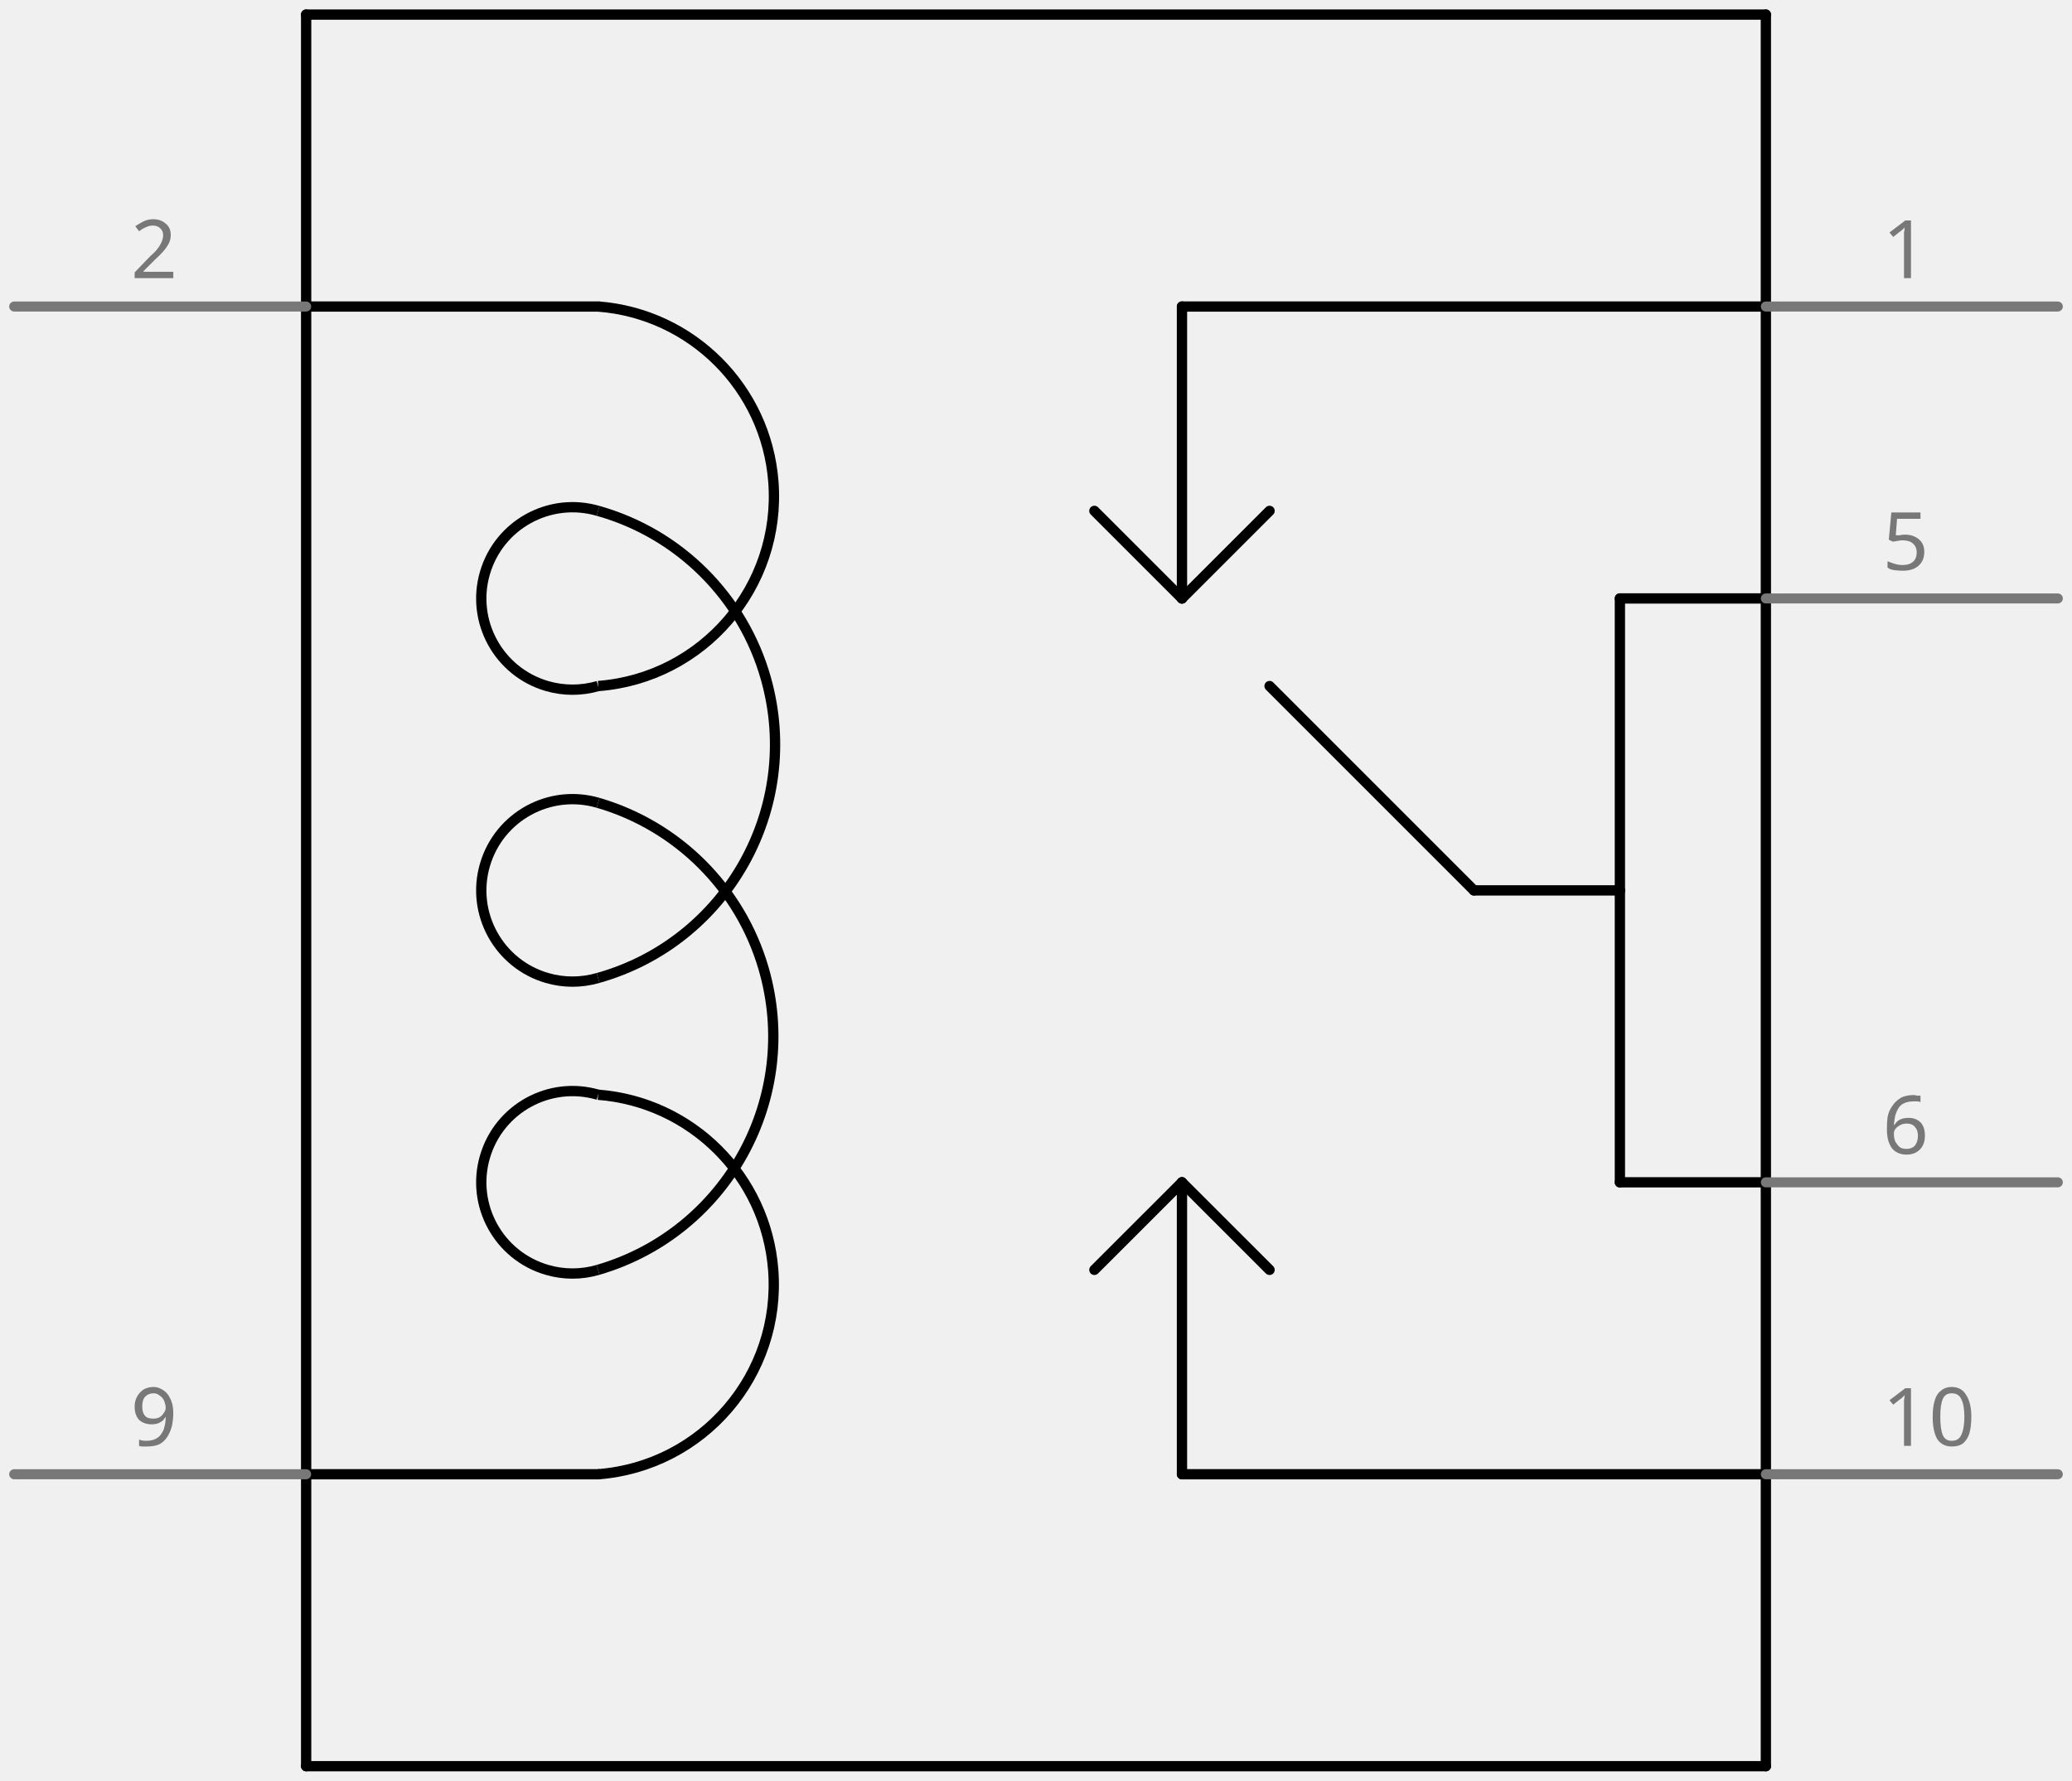
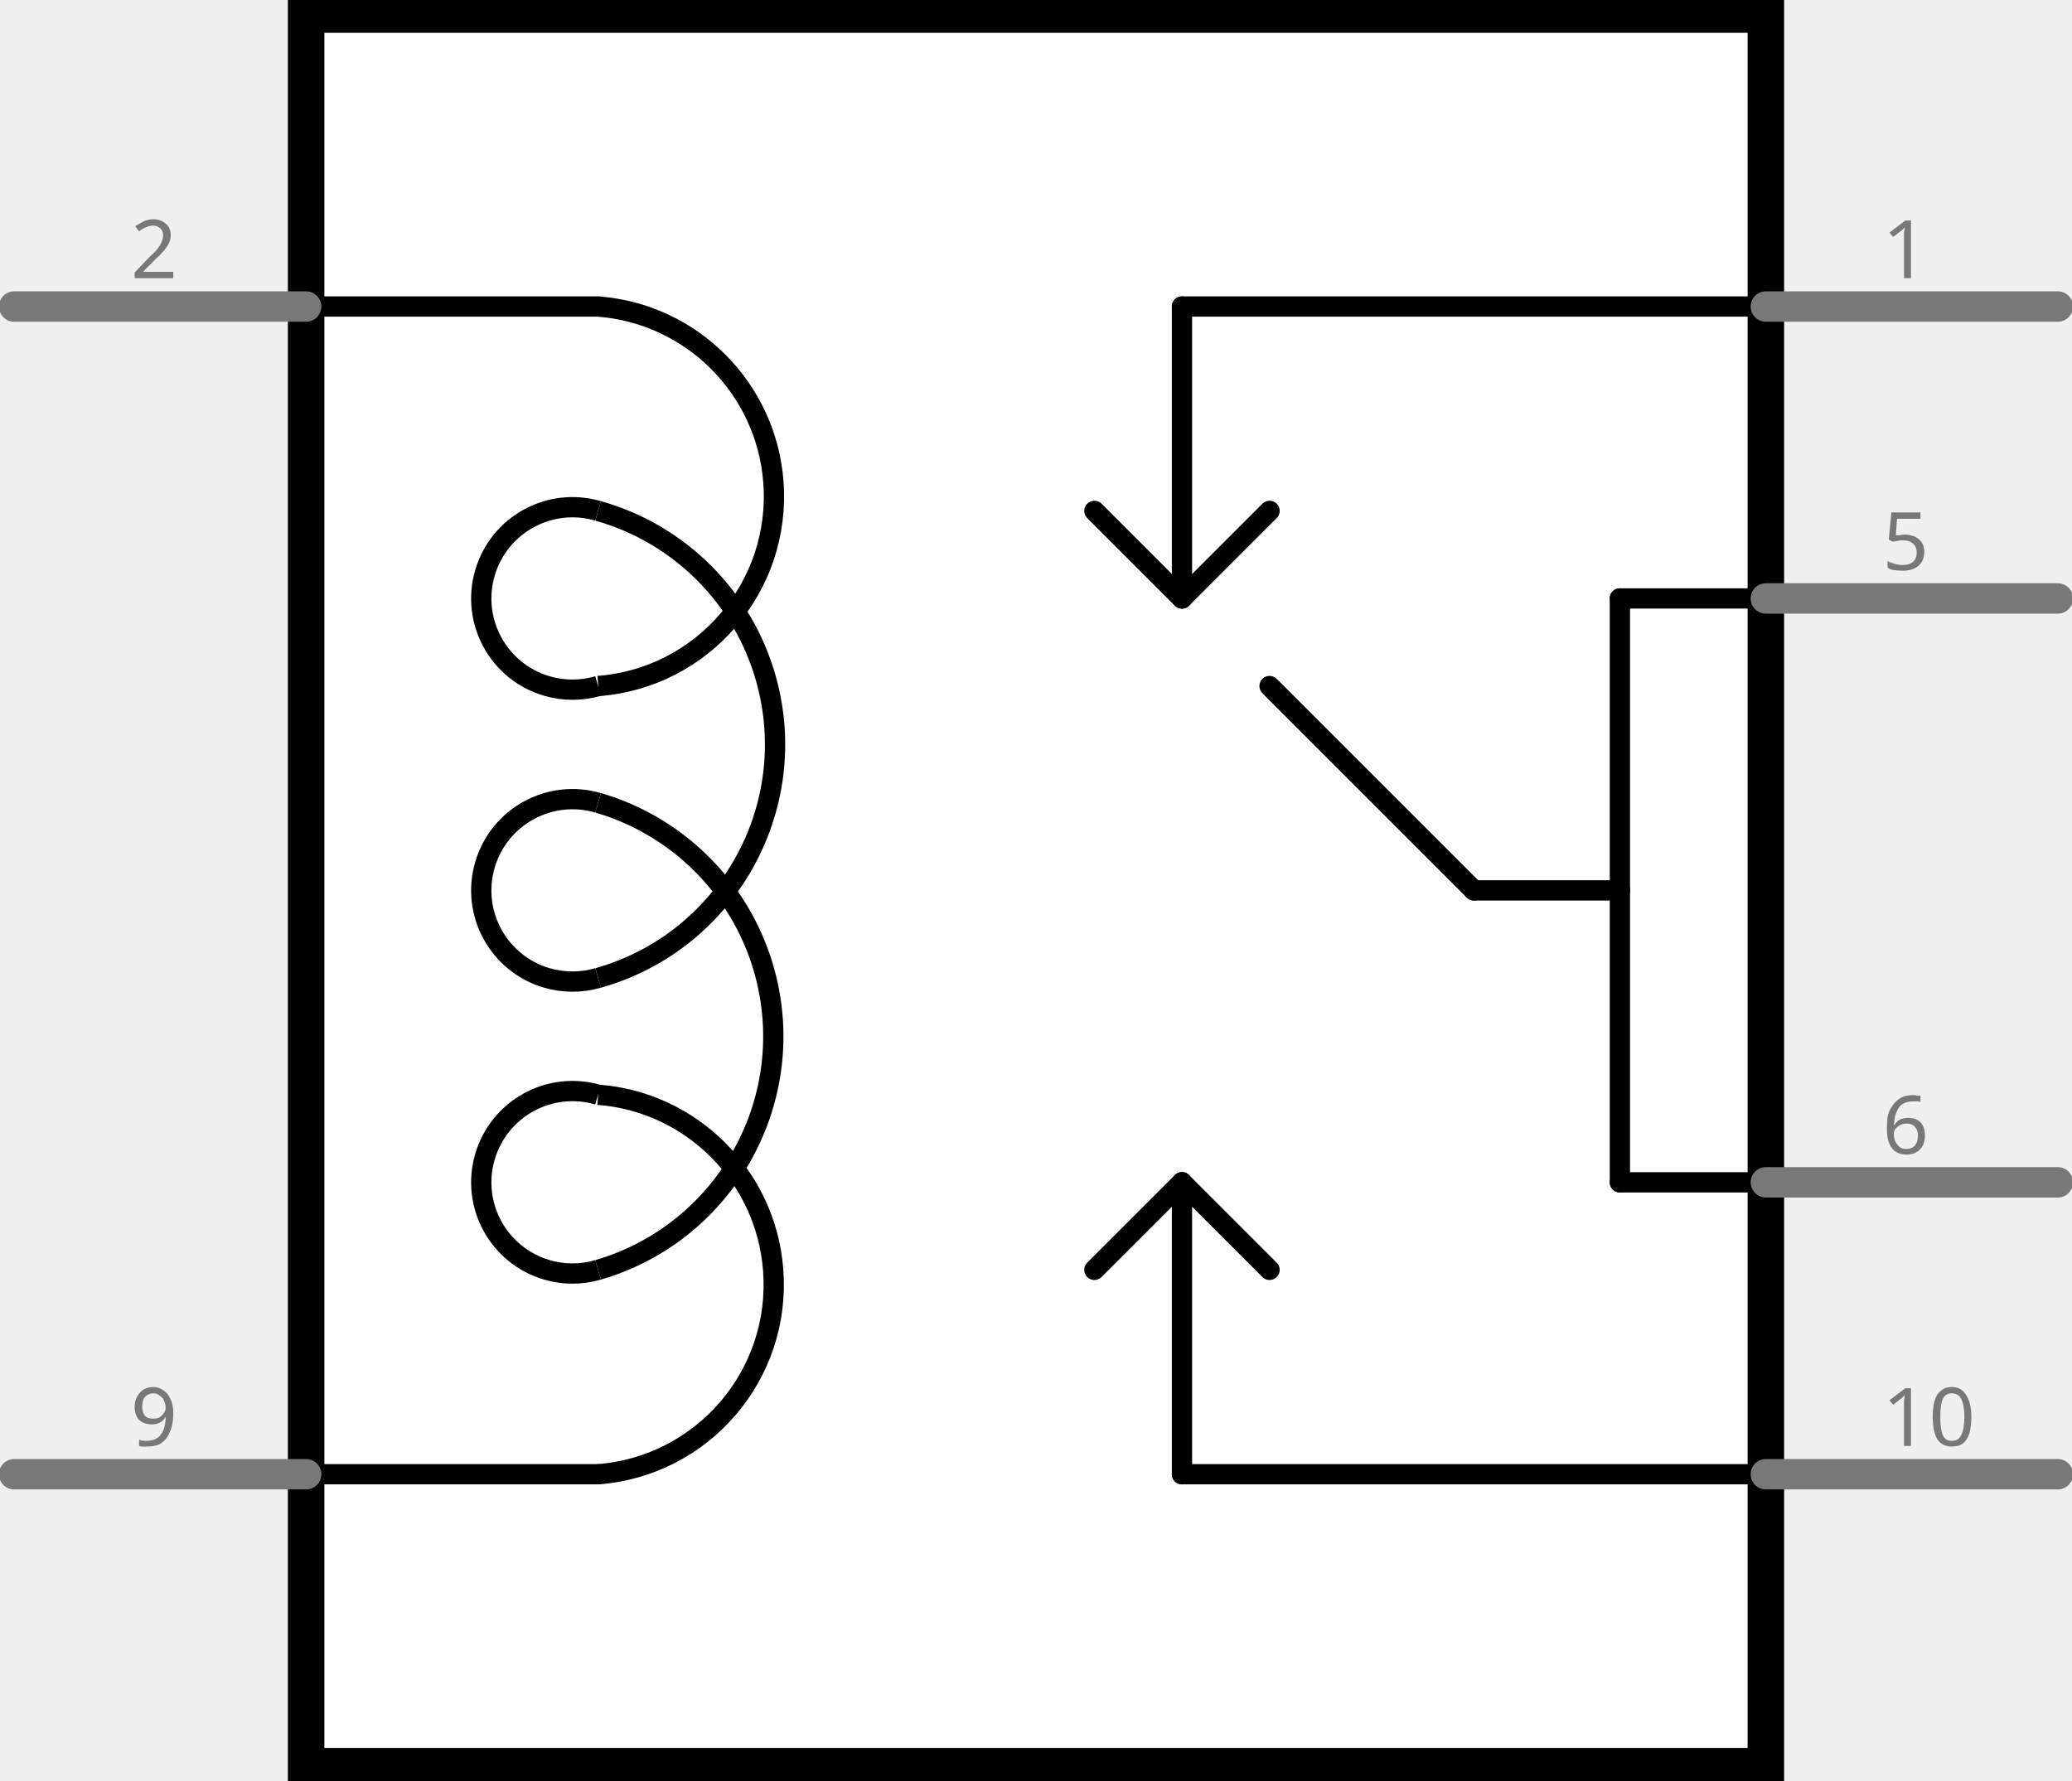
- <svg xmlns="http://www.w3.org/2000/svg" version="1.1" id="Layer_1" x="0px" y="0px" width="51.1px" height="43.92px" viewBox="0 0 51.1 43.92" xml:space="preserve">
+ <svg xmlns="http://www.w3.org/2000/svg" version="1.1" id="Layer_1" x="0px" y="0px" width="51.1px" height="43.92px" viewBox="0 0 51.1 43.92" enable-background="new 0 0 51.1 43.92" xml:space="preserve">
  <g id="schematic">
-     <line fill="none" stroke="#000000" stroke-width="0.254" stroke-linecap="round" x1="43.55" y1="0.36" x2="43.55" y2="7.56" />
-     <line fill="none" stroke="#000000" stroke-width="0.254" stroke-linecap="round" x1="43.55" y1="7.56" x2="43.55" y2="14.76" />
-     <line fill="none" stroke="#000000" stroke-width="0.254" stroke-linecap="round" x1="43.55" y1="14.76" x2="43.55" y2="29.16" />
-     <line fill="none" stroke="#000000" stroke-width="0.254" stroke-linecap="round" x1="43.55" y1="29.16" x2="43.55" y2="36.36" />
-     <line fill="none" stroke="#000000" stroke-width="0.254" stroke-linecap="round" x1="43.55" y1="36.36" x2="43.55" y2="43.56" />
-     <line fill="none" stroke="#000000" stroke-width="0.254" stroke-linecap="round" x1="43.55" y1="43.56" x2="7.55" y2="43.56" />
-     <line fill="none" stroke="#000000" stroke-width="0.254" stroke-linecap="round" x1="7.55" y1="43.56" x2="7.55" y2="36.36" />
-     <line fill="none" stroke="#000000" stroke-width="0.254" stroke-linecap="round" x1="7.55" y1="36.36" x2="7.55" y2="7.56" />
-     <line fill="none" stroke="#000000" stroke-width="0.254" stroke-linecap="round" x1="7.55" y1="7.56" x2="7.55" y2="0.36" />
-     <line fill="none" stroke="#000000" stroke-width="0.254" stroke-linecap="round" x1="7.55" y1="0.36" x2="43.55" y2="0.36" />
-     <path fill="none" stroke="#000000" stroke-width="0.254" d="M14.754,16.92c2.585-0.199,4.519-2.455,4.319-5.04   c-0.177-2.308-2.012-4.142-4.319-4.32" />
-     <path fill="none" stroke="#000000" stroke-width="0.254" d="M14.75,12.6c-1.193-0.348-2.442,0.337-2.79,1.53   c-0.349,1.193,0.337,2.442,1.529,2.79c0.412,0.12,0.849,0.12,1.261,0" />
-     <path fill="none" stroke="#000000" stroke-width="0.254" d="M14.75,24.12c3.181-0.895,5.034-4.199,4.14-7.38   c-0.564-2.007-2.133-3.576-4.14-4.14" />
-     <path fill="none" stroke="#000000" stroke-width="0.254" d="M14.75,19.8c-1.193-0.348-2.442,0.337-2.79,1.53   c-0.349,1.192,0.337,2.442,1.529,2.79c0.412,0.12,0.849,0.12,1.261,0" />
-     <path fill="none" stroke="#000000" stroke-width="0.254" d="M14.75,31.319c3.181-0.928,5.008-4.258,4.08-7.439   c-0.574-1.968-2.112-3.506-4.08-4.08" />
-     <path fill="none" stroke="#000000" stroke-width="0.254" d="M14.75,27c-1.193-0.349-2.442,0.337-2.79,1.53   c-0.349,1.192,0.337,2.441,1.529,2.789c0.412,0.121,0.849,0.121,1.261,0" />
-     <path fill="none" stroke="#000000" stroke-width="0.254" d="M14.75,36.36c2.585-0.199,4.519-2.455,4.319-5.041   c-0.177-2.308-2.012-4.142-4.319-4.319" />
-     <line fill="none" stroke="#000000" stroke-width="0.254" stroke-linecap="round" x1="43.55" y1="7.56" x2="29.15" y2="7.56" />
-     <line fill="none" stroke="#000000" stroke-width="0.254" stroke-linecap="round" x1="29.15" y1="7.56" x2="29.15" y2="14.76" />
-     <line fill="none" stroke="#000000" stroke-width="0.254" stroke-linecap="round" x1="43.55" y1="36.36" x2="29.15" y2="36.36" />
-     <line fill="none" stroke="#000000" stroke-width="0.254" stroke-linecap="round" x1="29.15" y1="36.36" x2="29.15" y2="29.16" />
-     <line fill="none" stroke="#000000" stroke-width="0.254" stroke-linecap="round" x1="36.35" y1="21.96" x2="31.31" y2="16.92" />
-     <line fill="none" stroke="#000000" stroke-width="0.254" stroke-linecap="round" x1="29.15" y1="14.76" x2="31.31" y2="12.6" />
-     <line fill="none" stroke="#000000" stroke-width="0.254" stroke-linecap="round" x1="29.15" y1="14.76" x2="26.99" y2="12.6" />
-     <line fill="none" stroke="#000000" stroke-width="0.254" stroke-linecap="round" x1="29.15" y1="29.16" x2="31.31" y2="31.319" />
-     <line fill="none" stroke="#000000" stroke-width="0.254" stroke-linecap="round" x1="29.15" y1="29.16" x2="26.99" y2="31.319" />
-     <line fill="none" stroke="#000000" stroke-width="0.254" stroke-linecap="round" x1="7.55" y1="7.56" x2="14.75" y2="7.56" />
-     <line fill="none" stroke="#000000" stroke-width="0.254" stroke-linecap="round" x1="7.55" y1="36.36" x2="14.75" y2="36.36" />
-     <line fill="none" stroke="#000000" stroke-width="0.254" stroke-linecap="round" x1="43.55" y1="29.16" x2="39.95" y2="29.16" />
-     <line fill="none" stroke="#000000" stroke-width="0.254" stroke-linecap="round" x1="39.95" y1="29.16" x2="39.95" y2="21.96" />
-     <line fill="none" stroke="#000000" stroke-width="0.254" stroke-linecap="round" x1="39.95" y1="21.96" x2="39.95" y2="14.76" />
-     <line fill="none" stroke="#000000" stroke-width="0.254" stroke-linecap="round" x1="39.95" y1="14.76" x2="43.55" y2="14.76" />
-     <line fill="none" stroke="#000000" stroke-width="0.254" stroke-linecap="round" x1="36.35" y1="21.96" x2="39.95" y2="21.96" />
-     <line id="connector4pin" fill="none" stroke="#787878" stroke-width="0.247" stroke-linecap="round" x1="0.35" y1="36.36" x2="7.55" y2="36.36" />
-     <rect id="connector4terminal" x="0.35" y="36.36" fill="none" width="0" height="0" />
-     <text transform="matrix(1 0 0 1 3.2268 35.6602)" fill="#787878" font-family="'Droid Sans'" font-size="2">9</text>
-     <line id="connector3pin" fill="none" stroke="#787878" stroke-width="0.247" stroke-linecap="round" x1="50.75" y1="29.16" x2="43.55" y2="29.16" />
-     <rect id="connector3terminal" x="50.75" y="29.16" fill="none" width="0" height="0" />
-     <text transform="matrix(1 0 0 1 46.426 28.4609)" fill="#787878" font-family="'Droid Sans'" font-size="2">6</text>
-     <line id="connector5pin" fill="none" stroke="#787878" stroke-width="0.247" stroke-linecap="round" x1="50.75" y1="36.36" x2="43.55" y2="36.36" />
-     <rect id="connector5terminal" x="50.75" y="36.36" fill="none" width="0" height="0" />
-     <text transform="matrix(1 0 0 1 46.426 35.6602)" fill="#787878" font-family="'Droid Sans'" font-size="2">10</text>
-     <line id="connector0pin" fill="none" stroke="#787878" stroke-width="0.247" stroke-linecap="round" x1="50.75" y1="7.56" x2="43.55" y2="7.56" />
-     <rect id="connector0terminal" x="50.75" y="7.56" fill="none" width="0" height="0" />
-     <text transform="matrix(1 0 0 1 46.426 6.8594)" fill="#787878" font-family="'Droid Sans'" font-size="2">1</text>
-     <line id="connector1pin" fill="none" stroke="#787878" stroke-width="0.247" stroke-linecap="round" x1="0.35" y1="7.56" x2="7.55" y2="7.56" />
-     <rect id="connector1terminal" x="0.35" y="7.56" fill="none" width="0" height="0" />
-     <text transform="matrix(1 0 0 1 3.2268 6.8594)" fill="#787878" font-family="'Droid Sans'" font-size="2">2</text>
-     <line id="connector2pin" fill="none" stroke="#787878" stroke-width="0.247" stroke-linecap="round" x1="50.75" y1="14.76" x2="43.55" y2="14.76" />
-     <rect id="connector2terminal" x="50.75" y="14.76" fill="none" width="0" height="0" />
-     <text transform="matrix(1 0 0 1 46.426 14.0605)" fill="#787878" font-family="'Droid Sans'" font-size="2">5</text>
+     <polygon fill="#FFFFFF" stroke="#000000" stroke-width="0.9" stroke-linecap="round" points="7.55,7.56 7.55,36.36 7.55,43.56    43.55,43.56 43.55,36.36 43.55,29.16 43.55,14.76 43.55,7.56 43.55,0.36 7.55,0.36  " />
+     <path fill="none" stroke="#000000" stroke-width="0.5" d="M14.754,16.92c2.585-0.199,4.519-2.455,4.319-5.04   c-0.178-2.308-2.013-4.142-4.319-4.32" />
+     <path fill="none" stroke="#000000" stroke-width="0.5" d="M14.75,12.6c-1.193-0.348-2.442,0.337-2.79,1.53   c-0.35,1.193,0.337,2.442,1.528,2.79c0.412,0.12,0.85,0.12,1.262,0" />
+     <path fill="none" stroke="#000000" stroke-width="0.5" d="M14.75,24.12c3.181-0.895,5.034-4.199,4.14-7.38   c-0.563-2.007-2.133-3.576-4.14-4.14" />
+     <path fill="none" stroke="#000000" stroke-width="0.5" d="M14.75,19.8c-1.193-0.348-2.442,0.337-2.79,1.53   c-0.35,1.192,0.337,2.442,1.528,2.79c0.412,0.119,0.85,0.119,1.262,0" />
+     <path fill="none" stroke="#000000" stroke-width="0.5" d="M14.75,31.319c3.181-0.928,5.008-4.258,4.08-7.439   c-0.574-1.968-2.112-3.506-4.08-4.08" />
+     <path fill="none" stroke="#000000" stroke-width="0.5" d="M14.75,27c-1.193-0.349-2.442,0.337-2.79,1.53   c-0.35,1.191,0.337,2.441,1.528,2.789c0.412,0.121,0.85,0.121,1.262,0" />
+     <path fill="none" stroke="#000000" stroke-width="0.5" d="M14.75,36.36c2.585-0.199,4.519-2.455,4.318-5.041   c-0.177-2.309-2.012-4.143-4.318-4.319" />
+     <line fill="none" stroke="#000000" stroke-width="0.5" stroke-linecap="round" x1="43.55" y1="7.56" x2="29.15" y2="7.56" />
+     <line fill="none" stroke="#000000" stroke-width="0.5" stroke-linecap="round" x1="29.15" y1="7.56" x2="29.15" y2="14.76" />
+     <line fill="none" stroke="#000000" stroke-width="0.5" stroke-linecap="round" x1="43.55" y1="36.36" x2="29.15" y2="36.36" />
+     <line fill="none" stroke="#000000" stroke-width="0.5" stroke-linecap="round" x1="29.15" y1="36.36" x2="29.15" y2="29.16" />
+     <line fill="none" stroke="#000000" stroke-width="0.5" stroke-linecap="round" x1="36.35" y1="21.96" x2="31.31" y2="16.92" />
+     <line fill="none" stroke="#000000" stroke-width="0.5" stroke-linecap="round" x1="29.15" y1="14.76" x2="31.31" y2="12.6" />
+     <line fill="none" stroke="#000000" stroke-width="0.5" stroke-linecap="round" x1="29.15" y1="14.76" x2="26.99" y2="12.6" />
+     <line fill="none" stroke="#000000" stroke-width="0.5" stroke-linecap="round" x1="29.15" y1="29.16" x2="31.31" y2="31.319" />
+     <line fill="none" stroke="#000000" stroke-width="0.5" stroke-linecap="round" x1="29.15" y1="29.16" x2="26.99" y2="31.319" />
+     <line fill="none" stroke="#000000" stroke-width="0.5" stroke-linecap="round" x1="7.55" y1="7.56" x2="14.75" y2="7.56" />
+     <line fill="none" stroke="#000000" stroke-width="0.5" stroke-linecap="round" x1="7.55" y1="36.36" x2="14.75" y2="36.36" />
+     <line fill="none" stroke="#000000" stroke-width="0.5" stroke-linecap="round" x1="43.55" y1="29.16" x2="39.95" y2="29.16" />
+     <line fill="none" stroke="#000000" stroke-width="0.5" stroke-linecap="round" x1="39.95" y1="29.16" x2="39.95" y2="21.96" />
+     <line fill="none" stroke="#000000" stroke-width="0.5" stroke-linecap="round" x1="39.95" y1="21.96" x2="39.95" y2="14.76" />
+     <line fill="none" stroke="#000000" stroke-width="0.5" stroke-linecap="round" x1="39.95" y1="14.76" x2="43.55" y2="14.76" />
+     <line fill="none" stroke="#000000" stroke-width="0.5" stroke-linecap="round" x1="36.35" y1="21.96" x2="39.95" y2="21.96" />
+     <line id="connector4pin" fill="none" stroke="#787878" stroke-width="0.75" stroke-linecap="round" x1="0.35" y1="36.36" x2="7.55" y2="36.36" />
+     <polygon id="connector4terminal" fill="none" points="0.35,36.36 0.35,36.36 0.35,36.36  " />
+     <text transform="matrix(1 0 0 1 3.2268 35.6611)" fill="#787878" font-family="'DroidSans'" font-size="2">9</text>
+     <line id="connector3pin" fill="none" stroke="#787878" stroke-width="0.75" stroke-linecap="round" x1="50.75" y1="29.16" x2="43.55" y2="29.16" />
+     <polygon id="connector3terminal" fill="none" points="50.75,29.16 50.75,29.16 50.75,29.16  " />
+     <text transform="matrix(1 0 0 1 46.426 28.4609)" fill="#787878" font-family="'DroidSans'" font-size="2">6</text>
+     <line id="connector5pin" fill="none" stroke="#787878" stroke-width="0.75" stroke-linecap="round" x1="50.75" y1="36.36" x2="43.55" y2="36.36" />
+     <polygon id="connector5terminal" fill="none" points="50.75,36.36 50.75,36.36 50.75,36.36  " />
+     <text transform="matrix(1 0 0 1 46.426 35.6611)" fill="#787878" font-family="'DroidSans'" font-size="2">10</text>
+     <line id="connector0pin" fill="none" stroke="#787878" stroke-width="0.75" stroke-linecap="round" x1="50.75" y1="7.56" x2="43.55" y2="7.56" />
+     <polygon id="connector0terminal" fill="none" points="50.75,7.56 50.75,7.56 50.75,7.56  " />
+     <text transform="matrix(1 0 0 1 46.426 6.8604)" fill="#787878" font-family="'DroidSans'" font-size="2">1</text>
+     <line id="connector1pin" fill="none" stroke="#787878" stroke-width="0.75" stroke-linecap="round" x1="0.35" y1="7.56" x2="7.55" y2="7.56" />
+     <polygon id="connector1terminal" fill="none" points="0.35,7.56 0.35,7.56 0.35,7.56  " />
+     <text transform="matrix(1 0 0 1 3.2268 6.8604)" fill="#787878" font-family="'DroidSans'" font-size="2">2</text>
+     <line id="connector2pin" fill="none" stroke="#787878" stroke-width="0.75" stroke-linecap="round" x1="50.75" y1="14.76" x2="43.55" y2="14.76" />
+     <polygon id="connector2terminal" fill="none" points="50.75,14.76 50.75,14.76 50.75,14.76  " />
+     <text transform="matrix(1 0 0 1 46.426 14.0605)" fill="#787878" font-family="'DroidSans'" font-size="2">5</text>
  </g>
</svg>
